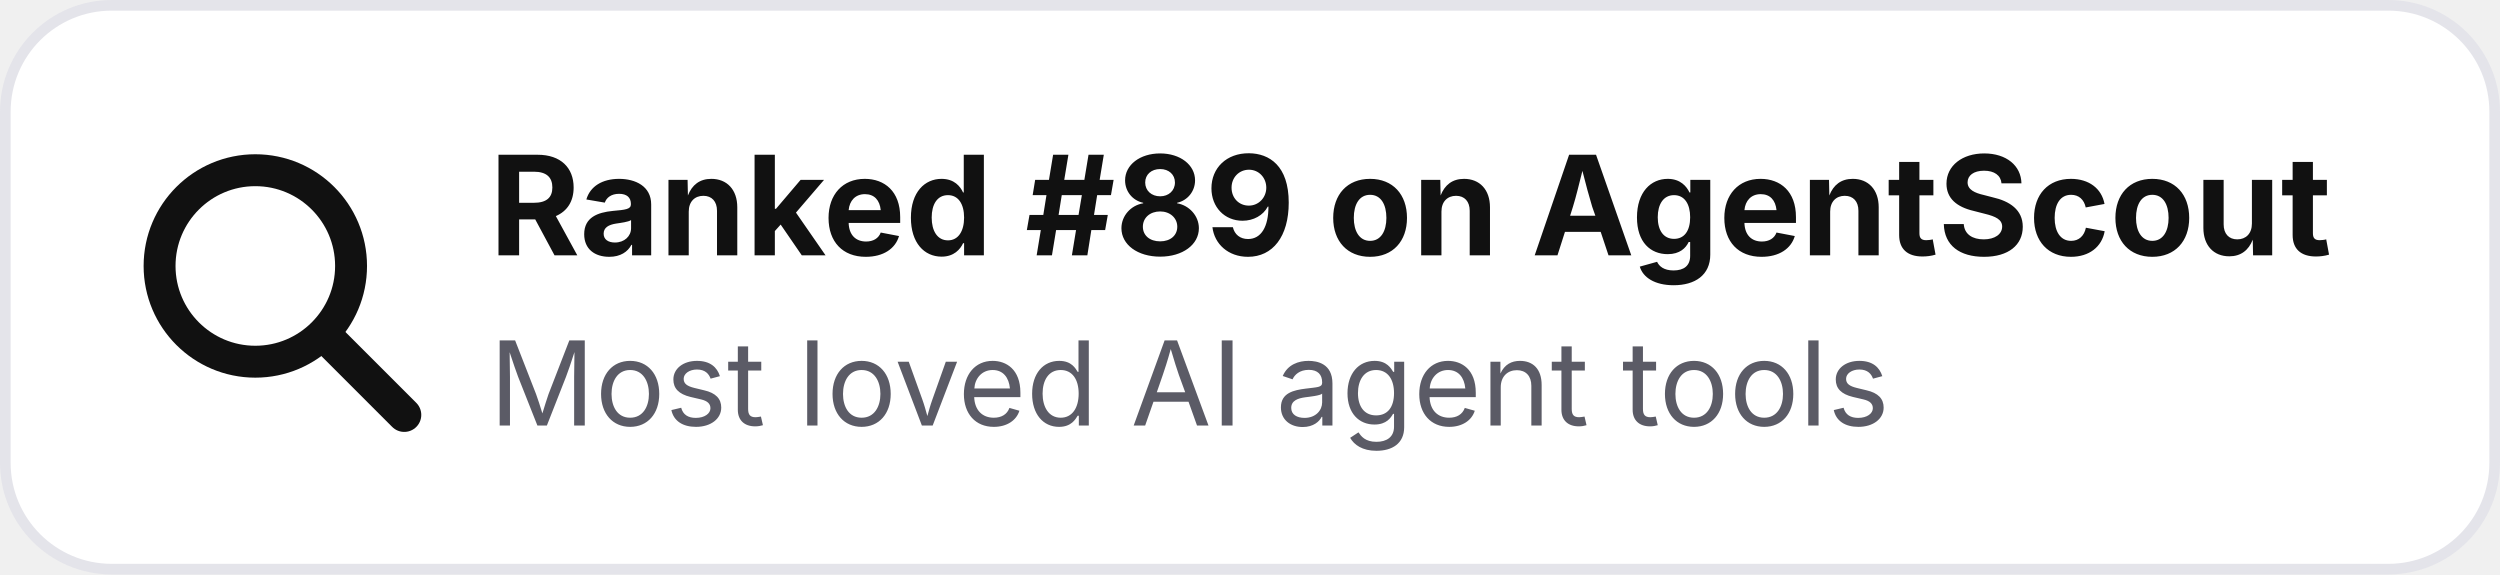
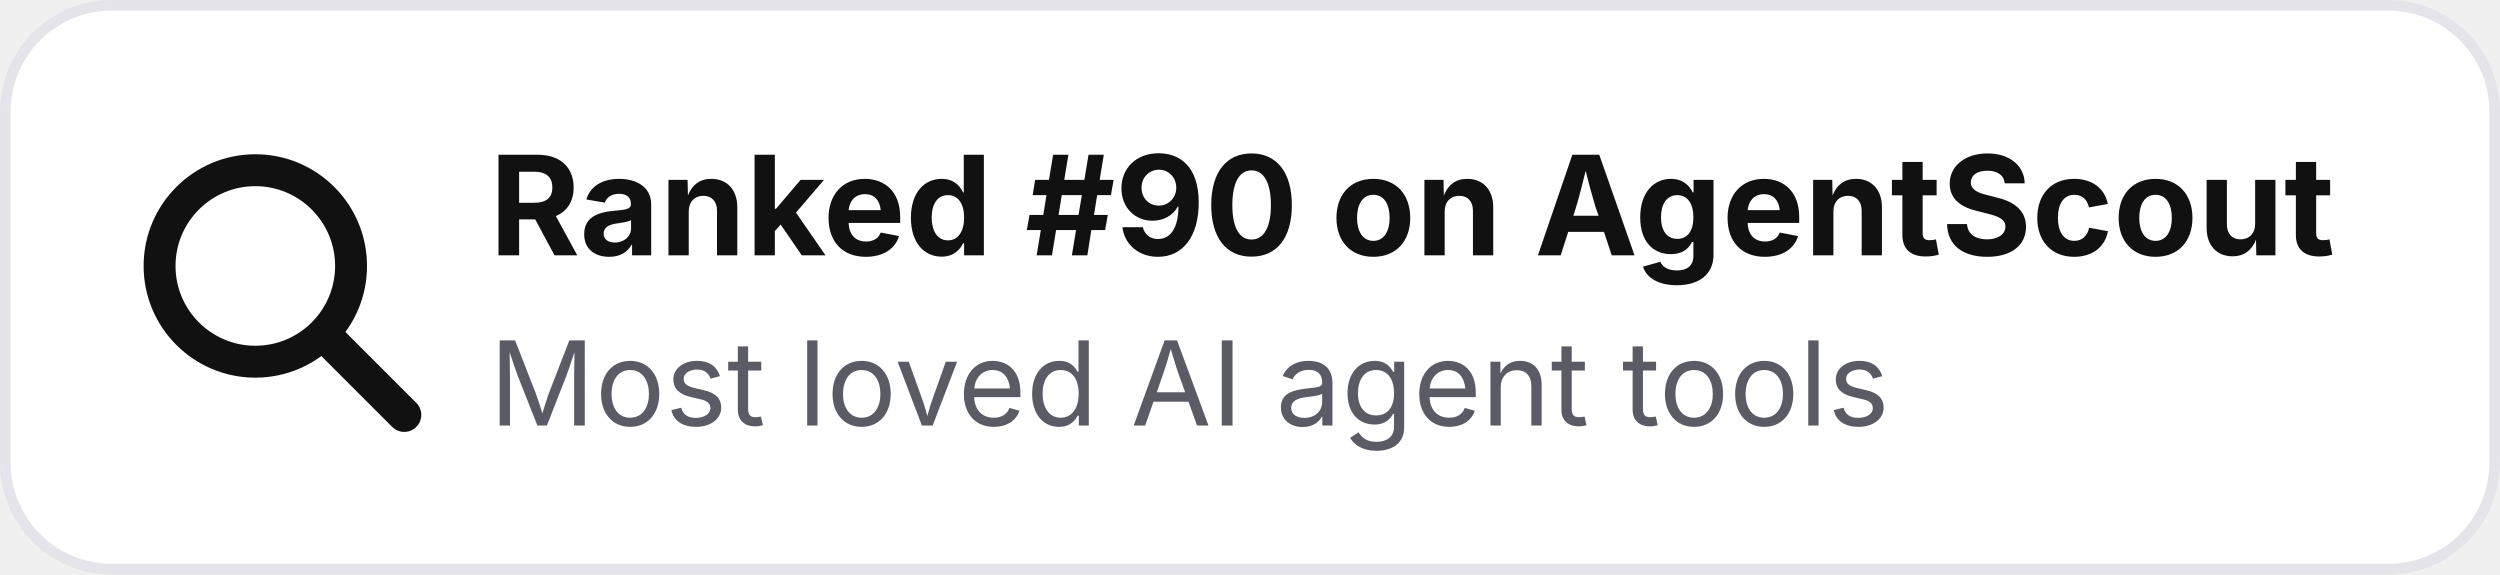
- <svg xmlns="http://www.w3.org/2000/svg" width="235" height="54" viewBox="0 0 235 54" role="img" aria-label="Ranked #89 on AgentScout">
+ <svg xmlns="http://www.w3.org/2000/svg" width="235" height="54" viewBox="0 0 235 54" role="img" aria-label="Ranked #90 on AgentScout">
  <rect x=".5" y=".5" width="234" height="53" rx="10" fill="#ffffff" stroke="#e4e4ea" />
  <circle cx="24" cy="25" r="9" fill="none" stroke="#111111" stroke-width="3" />
  <path d="M31 32l7 7" stroke="#111111" stroke-width="3.2" stroke-linecap="round" />
-   <text x="46" y="24" font-family="Inter,Segoe UI,Arial,sans-serif" font-size="13" font-weight="700" fill="#111111">Ranked #89 on AgentScout</text>
+   <text x="46" y="24" font-family="Inter,Segoe UI,Arial,sans-serif" font-size="13" font-weight="700" fill="#111111">Ranked #90 on AgentScout</text>
  <text x="46" y="40" font-family="Inter,Segoe UI,Arial,sans-serif" font-size="11" fill="#5b5b66">Most loved AI agent tools</text>
</svg>
